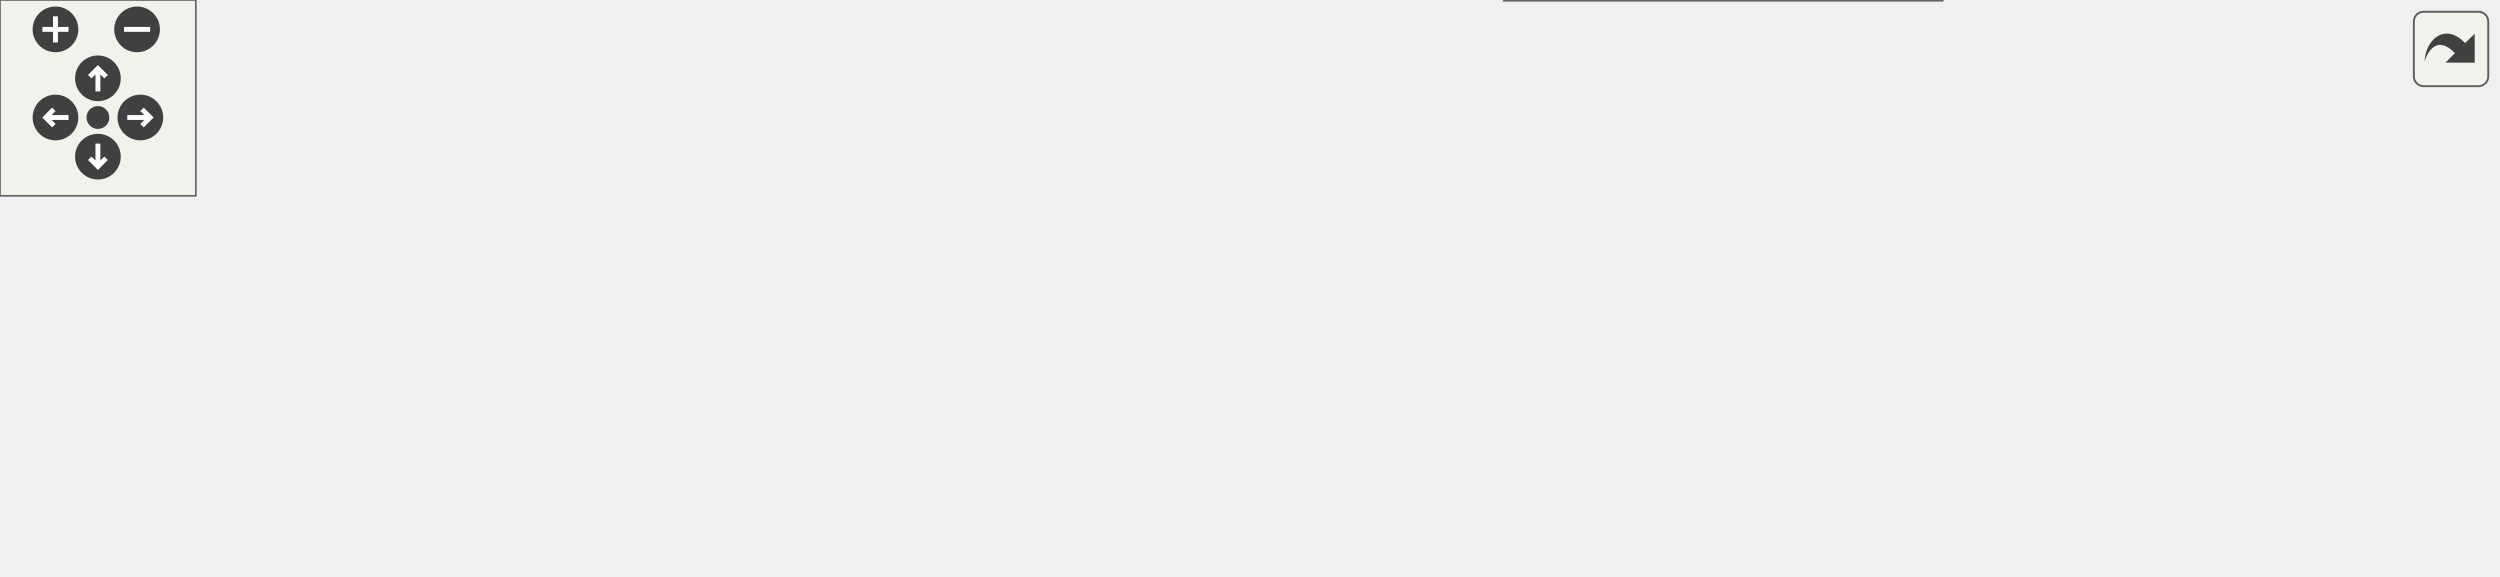
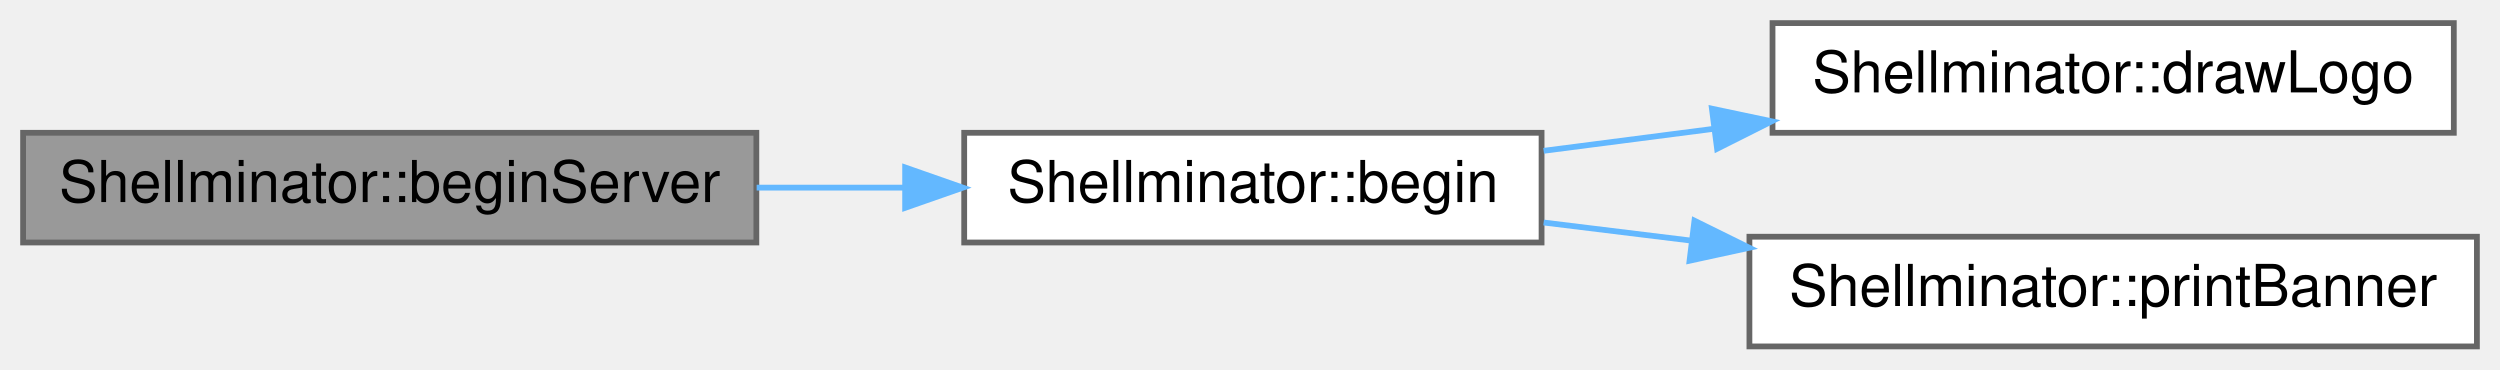
- <svg xmlns="http://www.w3.org/2000/svg" xmlns:xlink="http://www.w3.org/1999/xlink" id="main" version="1.1" xml:space="preserve">
-   <style type="text/css">
- .edge:hover path { stroke: red; }
- .edge:hover polygon { stroke: red; fill: red; }
- </style>
-   <defs>
-     <circle id="rim" cx="0" cy="0" r="7" />
-     <circle id="rim2" cx="0" cy="0" r="3.5" />
-     <g id="zoomPlus">
-       <use xlink:href="#rim" fill="#404040">
-         <set attributeName="fill" to="#808080" begin="zoomplus.mouseover" end="zoomplus.mouseout" />
-       </use>
-       <path d="M-4,0h8M0,-4v8" fill="none" stroke="white" stroke-width="1.5" pointer-events="none" />
-     </g>
-     <g id="zoomMin">
-       <use xlink:href="#rim" fill="#404040">
-         <set attributeName="fill" to="#808080" begin="zoomminus.mouseover" end="zoomminus.mouseout" />
-       </use>
-       <path d="M-4,0h8" fill="none" stroke="white" stroke-width="1.5" pointer-events="none" />
-     </g>
-     <g id="dirArrow">
-       <path fill="none" stroke="white" stroke-width="1.5" d="M0,-3.0v7 M-2.5,-0.5L0,-3.0L2.5,-0.5" />
-     </g>
-     <g id="resetDef">
-       <use xlink:href="#rim2" fill="#404040">
-         <set attributeName="fill" to="#808080" begin="reset.mouseover" end="reset.mouseout" />
-       </use>
-     </g>
-   </defs>
-   <svg id="graph" class="graph">
-     <g id="viewport">
-       <g id="node1" class="node">
-         <g id="a_node1">
-           <a xlink:title="Start WiFi Server.">
-             <polygon fill="#999999" stroke="#666666" points="127,-88.5 0,-88.5 0,-69.5 127,-69.5 127,-88.5" />
-             <text text-anchor="middle" x="63.5" y="-76.5" font-family="Helvetica,sans-Serif" font-size="10.00">Shellminator::beginServer</text>
-           </a>
-         </g>
-       </g>
-       <g id="node2" class="node">
-         <g id="a_node2">
-           <a xlink:href="class_shellminator.html#a0262b7bdcb0f22a7f0d17f8ca76fc35d" target="_top" xlink:title="Shellminator initialization function.">
-             <polygon fill="white" stroke="#666666" points="263,-88.5 163,-88.5 163,-69.5 263,-69.5 263,-88.5" />
-             <text text-anchor="middle" x="213" y="-76.5" font-family="Helvetica,sans-Serif" font-size="10.00">Shellminator::begin</text>
-           </a>
-         </g>
-       </g>
-       <g id="edge1" class="edge">
-         <path fill="none" stroke="#63b8ff" d="M127.05,-79C135.54,-79 144.23,-79 152.65,-79" />
-         <polygon fill="#63b8ff" stroke="#63b8ff" points="152.77,-82.5 162.77,-79 152.77,-75.5 152.77,-82.5" />
-       </g>
-       <g id="node3" class="node">
-         <g id="a_node3">
-           <a xlink:href="class_shellminator.html#adab0caaef03f45fdba6dde0d5e0f9a6e" target="_top" xlink:title="Draws the startup logo.">
-             <polygon fill="white" stroke="#666666" points="421,-108.5 303,-108.5 303,-89.5 421,-89.5 421,-108.5" />
-             <text text-anchor="middle" x="362" y="-96.5" font-family="Helvetica,sans-Serif" font-size="10.00">Shellminator::drawLogo</text>
-           </a>
-         </g>
-       </g>
-       <g id="edge2" class="edge">
-         <path fill="none" stroke="#63b8ff" d="M263.36,-85.72C272.77,-87 282.77,-88.36 292.65,-89.7" />
-         <polygon fill="#63b8ff" stroke="#63b8ff" points="292.49,-93.21 302.87,-91.09 293.43,-86.27 292.49,-93.21" />
-       </g>
-       <g id="node5" class="node">
-         <g id="a_node5">
-           <a xlink:href="class_shellminator.html#a6a74cf2bf2746c17ef6b8874f75ec4d7" target="_top" xlink:title="This function prints the banner text.">
-             <polygon fill="white" stroke="#666666" points="425,-70.5 299,-70.5 299,-51.5 425,-51.5 425,-70.5" />
-             <text text-anchor="middle" x="362" y="-58.5" font-family="Helvetica,sans-Serif" font-size="10.00">Shellminator::printBanner</text>
-           </a>
-         </g>
-       </g>
-       <g id="edge4" class="edge">
-         <path fill="none" stroke="#63b8ff" d="M263.36,-72.96C271.57,-71.95 280.24,-70.89 288.88,-69.83" />
-         <polygon fill="#63b8ff" stroke="#63b8ff" points="289.48,-73.28 298.98,-68.59 288.63,-66.34 289.48,-73.28" />
-       </g>
-       <g id="node4" class="node">
-         <g id="a_node4">
-           <a xlink:href="class_shellminator.html#acdbd56dfa0dfb9dd509420d25d9c5cd9" target="_top" xlink:title="Bring some color into your code.">
-             <polygon fill="white" stroke="#666666" points="591.5,-116 464.5,-116 464.5,-86 591.5,-86 591.5,-116" />
-             <text text-anchor="start" x="472.5" y="-104" font-family="Helvetica,sans-Serif" font-size="10.00">Shellminator::setTerminal</text>
-             <text text-anchor="middle" x="528" y="-93" font-family="Helvetica,sans-Serif" font-size="10.00">CharacterColor</text>
-           </a>
-         </g>
-       </g>
-       <g id="edge3" class="edge">
-         <path fill="none" stroke="#63b8ff" d="M421.28,-99.71C432,-99.84 443.3,-99.98 454.38,-100.11" />
-         <polygon fill="#63b8ff" stroke="#63b8ff" points="454.42,-103.61 464.46,-100.24 454.5,-96.62 454.42,-103.61" />
-       </g>
-       <g id="edge8" class="edge">
-         <path fill="none" stroke="#63b8ff" d="M402.28,-70.58C418.27,-74.48 437.26,-79.11 455.54,-83.57" />
-         <polygon fill="#63b8ff" stroke="#63b8ff" points="454.76,-86.98 465.3,-85.95 456.41,-80.18 454.76,-86.98" />
-       </g>
-       <g id="node6" class="node">
-         <g id="a_node6">
-           <a xlink:href="class_shellminator_buffered_printer.html#addd89bdf65afad80f3f2ce8372df2df4" target="_top" xlink:title="Flush function.">
-             <polygon fill="white" stroke="#666666" points="765,-51 631,-51 631,-21 765,-21 765,-51" />
-             <text text-anchor="start" x="639" y="-39" font-family="Helvetica,sans-Serif" font-size="10.00">ShellminatorBufferedPrinter</text>
-             <text text-anchor="middle" x="698" y="-28" font-family="Helvetica,sans-Serif" font-size="10.00">::flush</text>
-           </a>
-         </g>
-       </g>
-       <g id="edge5" class="edge">
-         <path fill="none" stroke="#63b8ff" d="M425.04,-56.36C480.32,-52.22 561.42,-46.15 620.66,-41.71" />
-         <polygon fill="#63b8ff" stroke="#63b8ff" points="621.01,-45.2 630.72,-40.96 620.48,-38.22 621.01,-45.2" />
-       </g>
-       <g id="node7" class="node">
-         <g id="a_node7">
-           <a xlink:href="class_shellminator_buffered_printer.html#aadb670e69391ed2757391ec2ea64943e" target="_top" xlink:title="Regular printf like function.">
-             <polygon fill="white" stroke="#666666" points="595,-30 461,-30 461,0 595,0 595,-30" />
-             <text text-anchor="start" x="469" y="-18" font-family="Helvetica,sans-Serif" font-size="10.00">ShellminatorBufferedPrinter</text>
-             <text text-anchor="middle" x="528" y="-7" font-family="Helvetica,sans-Serif" font-size="10.00">::printf</text>
-           </a>
-         </g>
-       </g>
-       <g id="edge6" class="edge">
-         <path fill="none" stroke="#63b8ff" d="M396.98,-51.47C416.19,-46.08 440.82,-39.17 463.47,-32.82" />
-         <polygon fill="#63b8ff" stroke="#63b8ff" points="464.69,-36.11 473.37,-30.04 462.8,-29.37 464.69,-36.11" />
-       </g>
-       <g id="edge7" class="edge">
-         <path fill="none" stroke="#63b8ff" d="M595.4,-23.3C603.68,-24.33 612.2,-25.4 620.62,-26.45" />
-         <polygon fill="#63b8ff" stroke="#63b8ff" points="620.45,-29.96 630.81,-27.73 621.32,-23.01 620.45,-29.96" />
+ <svg xmlns="http://www.w3.org/2000/svg" xmlns:xlink="http://www.w3.org/1999/xlink" width="433pt" height="64pt" viewBox="0.00 0.00 433.00 64.00">
+   <g id="graph0" class="graph" transform="scale(1 1) rotate(0) translate(4 60)">
+     <g id="node1" class="node">
+       <g id="a_node1">
+         <a xlink:title="Start WiFi Server.">
+           <polygon fill="#999999" stroke="#666666" points="127,-37 0,-37 0,-18 127,-18 127,-37" />
+           <text text-anchor="middle" x="63.5" y="-25" font-family="Helvetica,sans-Serif" font-size="10.00">Shellminator::beginServer</text>
+         </a>
      </g>
    </g>
-   </svg>
-   <g id="navigator" transform="translate(0 0)" fill="#404254">
-     <rect fill="#f2f5e9" fill-opacity="0.5" stroke="#606060" stroke-width=".5" x="0" y="0" width="60" height="60" />
-     <use id="zoomplus" xlink:href="#zoomPlus" x="17" y="9" />
-     <use id="zoomminus" xlink:href="#zoomMin" x="42" y="9" />
-     <use id="reset" xlink:href="#resetDef" x="30" y="36" />
-     <g id="arrowUp" xlink:href="#dirArrow" transform="translate(30 24)">
-       <use xlink:href="#rim" fill="#404040">
-         <set attributeName="fill" to="#808080" begin="arrowUp.mouseover" end="arrowUp.mouseout" />
-       </use>
-       <path fill="none" stroke="white" stroke-width="1.5" d="M0,-3.0v7 M-2.5,-0.5L0,-3.0L2.5,-0.5" />
+     <g id="node2" class="node">
+       <g id="a_node2">
+         <a xlink:href="class_shellminator.html#a9321a7c84af143dc5c2540cfd3b02454" target="_top" xlink:title="Shellminator initialization function.">
+           <polygon fill="white" stroke="#666666" points="263,-37 163,-37 163,-18 263,-18 263,-37" />
+           <text text-anchor="middle" x="213" y="-25" font-family="Helvetica,sans-Serif" font-size="10.00">Shellminator::begin</text>
+         </a>
+       </g>
    </g>
-     <g id="arrowRight" xlink:href="#dirArrow" transform="rotate(90) translate(36 -43)">
-       <use xlink:href="#rim" fill="#404040">
-         <set attributeName="fill" to="#808080" begin="arrowRight.mouseover" end="arrowRight.mouseout" />
-       </use>
-       <path fill="none" stroke="white" stroke-width="1.5" d="M0,-3.0v7 M-2.5,-0.5L0,-3.0L2.5,-0.5" />
+     <g id="edge1" class="edge">
+       <path fill="none" stroke="#63b8ff" d="M127.05,-27.5C135.54,-27.5 144.23,-27.5 152.65,-27.5" />
+       <polygon fill="#63b8ff" stroke="#63b8ff" points="152.77,-31 162.77,-27.5 152.77,-24 152.77,-31" />
    </g>
-     <g id="arrowDown" xlink:href="#dirArrow" transform="rotate(180) translate(-30 -48)">
-       <use xlink:href="#rim" fill="#404040">
-         <set attributeName="fill" to="#808080" begin="arrowDown.mouseover" end="arrowDown.mouseout" />
-       </use>
-       <path fill="none" stroke="white" stroke-width="1.5" d="M0,-3.0v7 M-2.5,-0.5L0,-3.0L2.5,-0.5" />
+     <g id="node3" class="node">
+       <g id="a_node3">
+         <a xlink:href="class_shellminator.html#adab0caaef03f45fdba6dde0d5e0f9a6e" target="_top" xlink:title="Draws the startup logo.">
+           <polygon fill="white" stroke="#666666" points="421,-56 303,-56 303,-37 421,-37 421,-56" />
+           <text text-anchor="middle" x="362" y="-44" font-family="Helvetica,sans-Serif" font-size="10.00">Shellminator::drawLogo</text>
+         </a>
+       </g>
    </g>
-     <g id="arrowLeft" xlink:href="#dirArrow" transform="rotate(270) translate(-36 17)">
-       <use xlink:href="#rim" fill="#404040">
-         <set attributeName="fill" to="#808080" begin="arrowLeft.mouseover" end="arrowLeft.mouseout" />
-       </use>
-       <path fill="none" stroke="white" stroke-width="1.5" d="M0,-3.0v7 M-2.5,-0.5L0,-3.0L2.5,-0.5" />
+     <g id="edge2" class="edge">
+       <path fill="none" stroke="#63b8ff" d="M263.36,-33.88C272.77,-35.1 282.77,-36.39 292.65,-37.67" />
+       <polygon fill="#63b8ff" stroke="#63b8ff" points="292.5,-41.18 302.87,-38.99 293.4,-34.23 292.5,-41.18" />
+     </g>
+     <g id="node4" class="node">
+       <g id="a_node4">
+         <a xlink:href="class_shellminator.html#a6a74cf2bf2746c17ef6b8874f75ec4d7" target="_top" xlink:title="This function prints the banner text.">
+           <polygon fill="white" stroke="#666666" points="425,-19 299,-19 299,0 425,0 425,-19" />
+           <text text-anchor="middle" x="362" y="-7" font-family="Helvetica,sans-Serif" font-size="10.00">Shellminator::printBanner</text>
+         </a>
+       </g>
+     </g>
+     <g id="edge3" class="edge">
+       <path fill="none" stroke="#63b8ff" d="M263.36,-21.46C271.57,-20.45 280.24,-19.39 288.88,-18.33" />
+       <polygon fill="#63b8ff" stroke="#63b8ff" points="289.48,-21.78 298.98,-17.09 288.63,-14.84 289.48,-21.78" />
    </g>
  </g>
-   <svg viewBox="0 0 15 15" width="100%" height="30px" preserveAspectRatio="xMaxYMin meet">
-     <g id="arrow_out" transform="scale(0.3 0.3)">
-       <a xlink:href="class_shellminator_a634f65f3de75cdd4ec196bb836ce1f6f_cgraph_org.svg" target="_base">
-         <rect id="button" ry="5" rx="5" y="6" x="6" height="38" width="38" fill="#f2f5e9" fill-opacity="0.5" stroke="#606060" stroke-width="1.0" />
-         <path id="arrow" d="M 11.5,31.437 C 11.94,20.098 22.043,11.323 32.159,21.979 L 37.069,17.246 C 37.069,17.246 37.088,32 37.088,32 L 22.16,31.978 C 22.16,31.978 26.998,27.14 26.998,27.14 C 18.529,18.264 13.292,25.23 11.5,31.437 z" style="fill:#404040;" />
-       </a>
-     </g>
-   </svg>
</svg>
